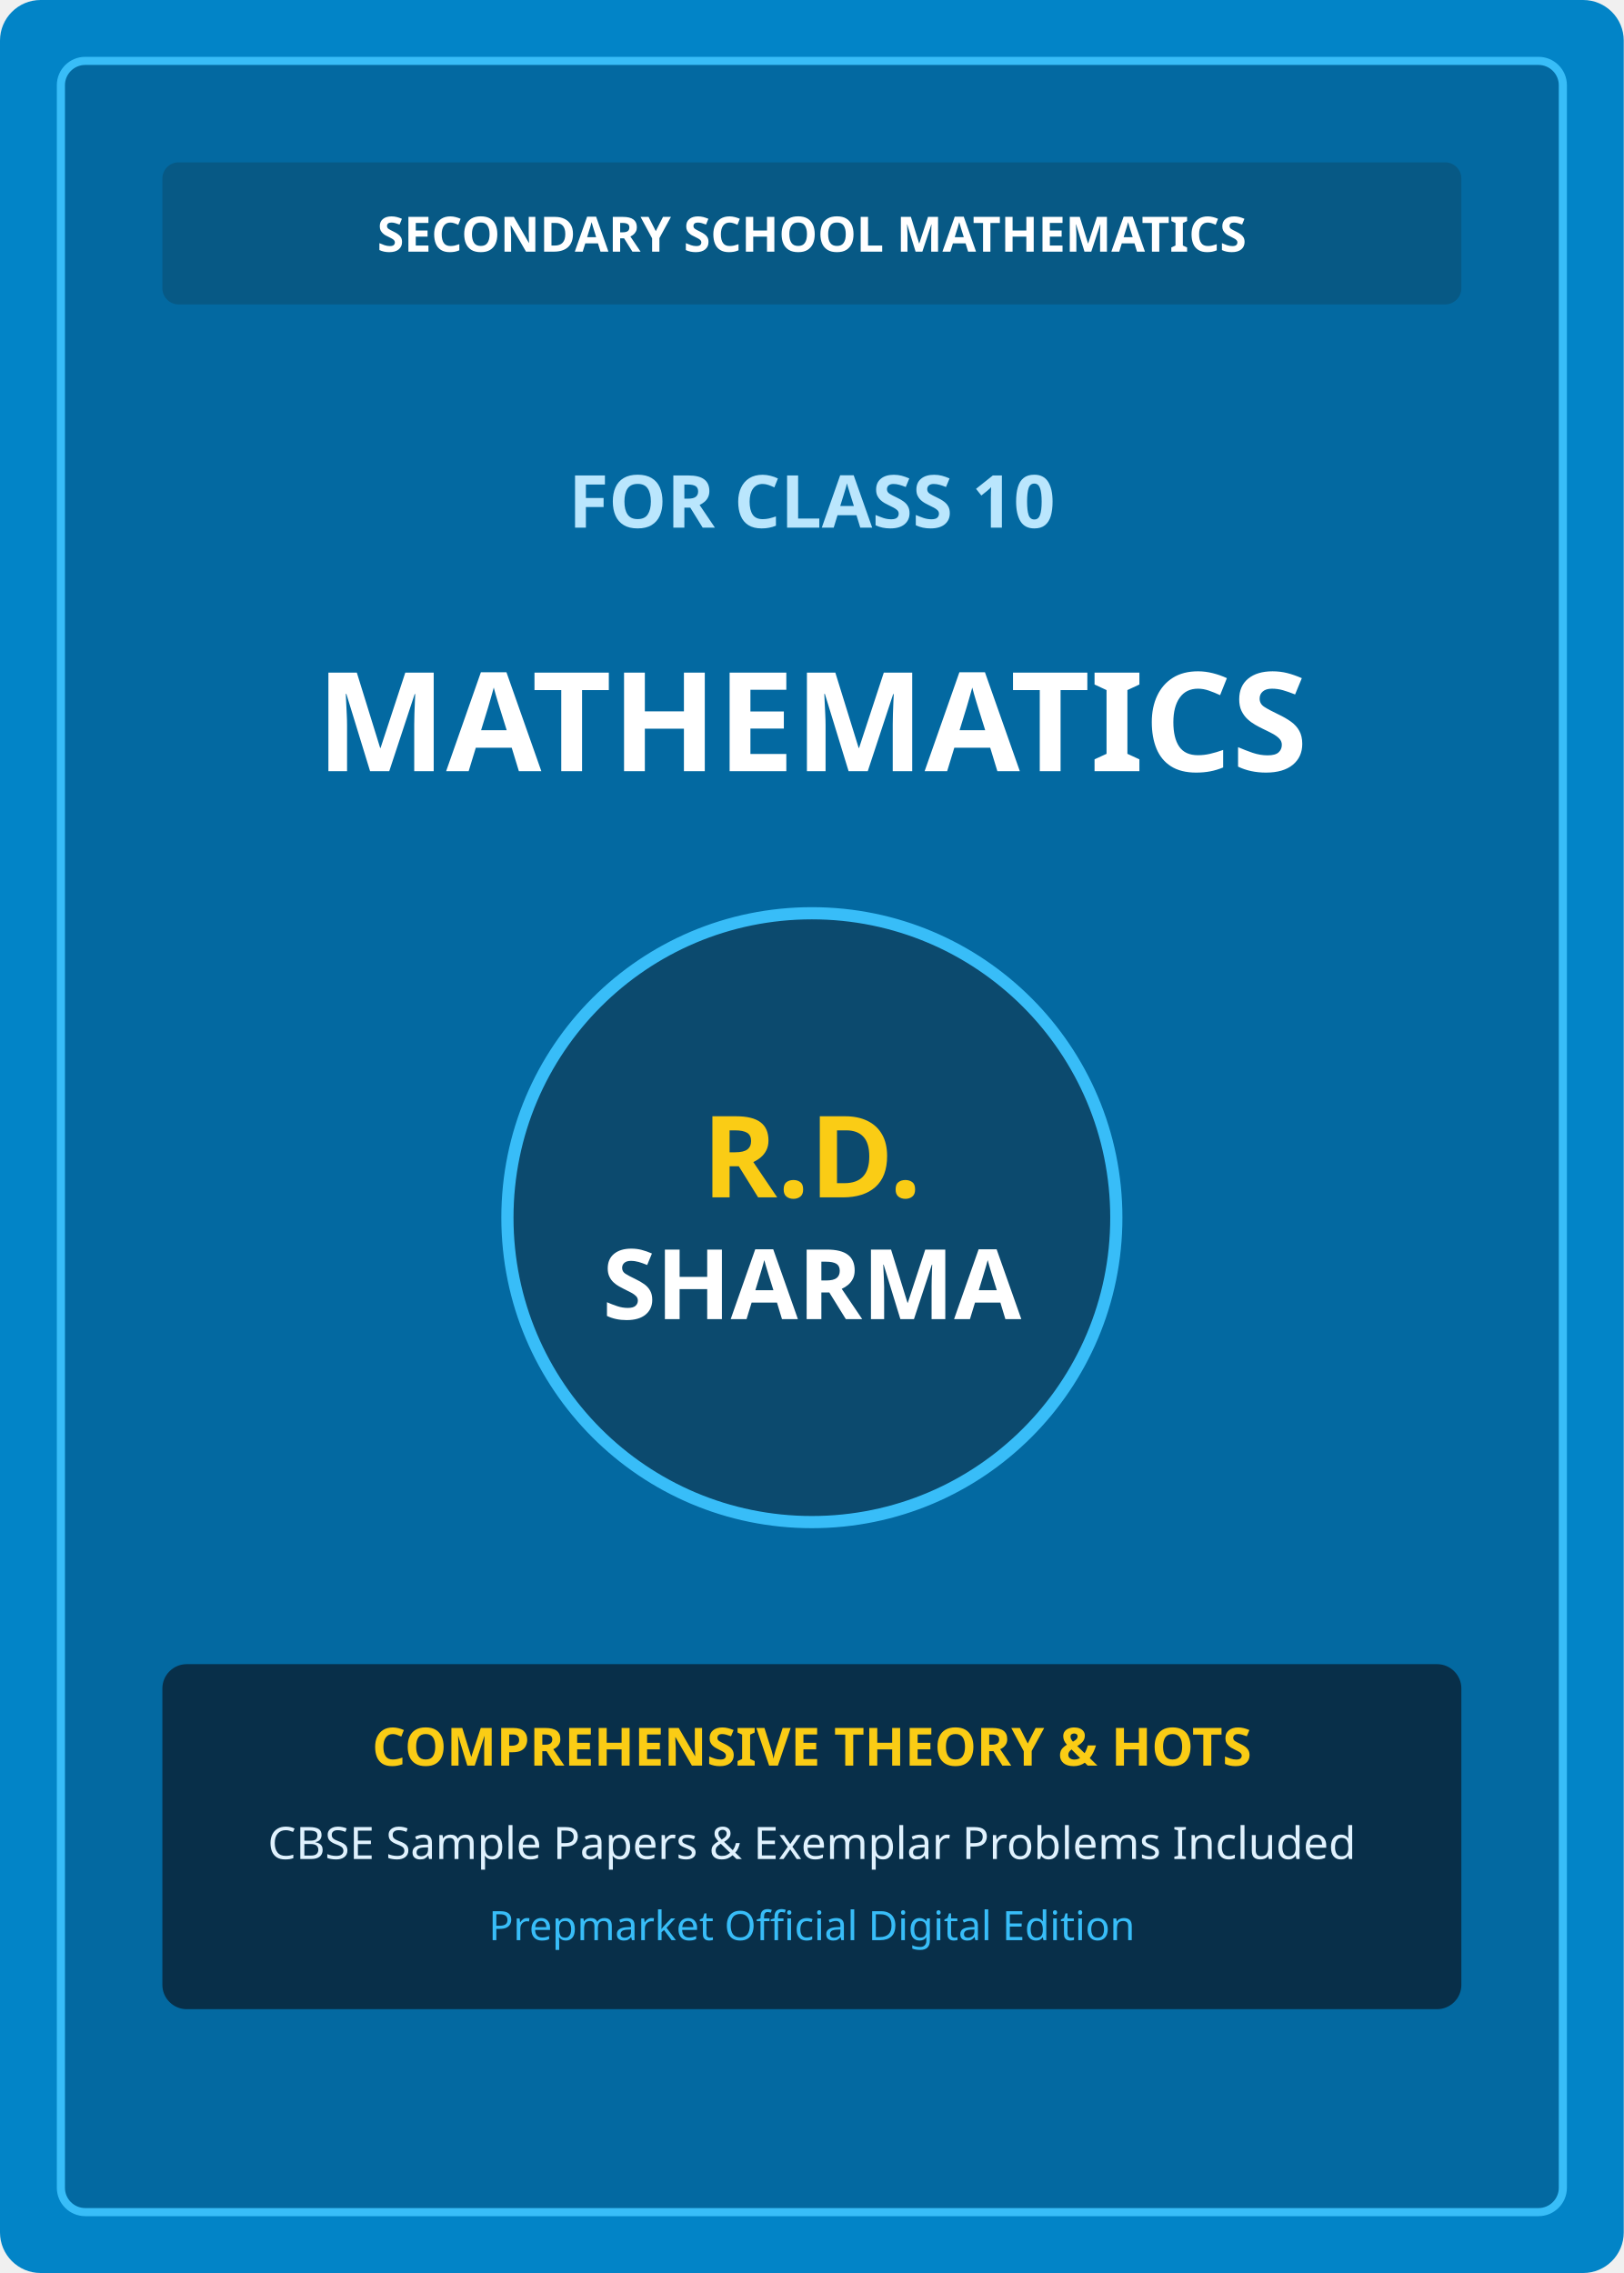
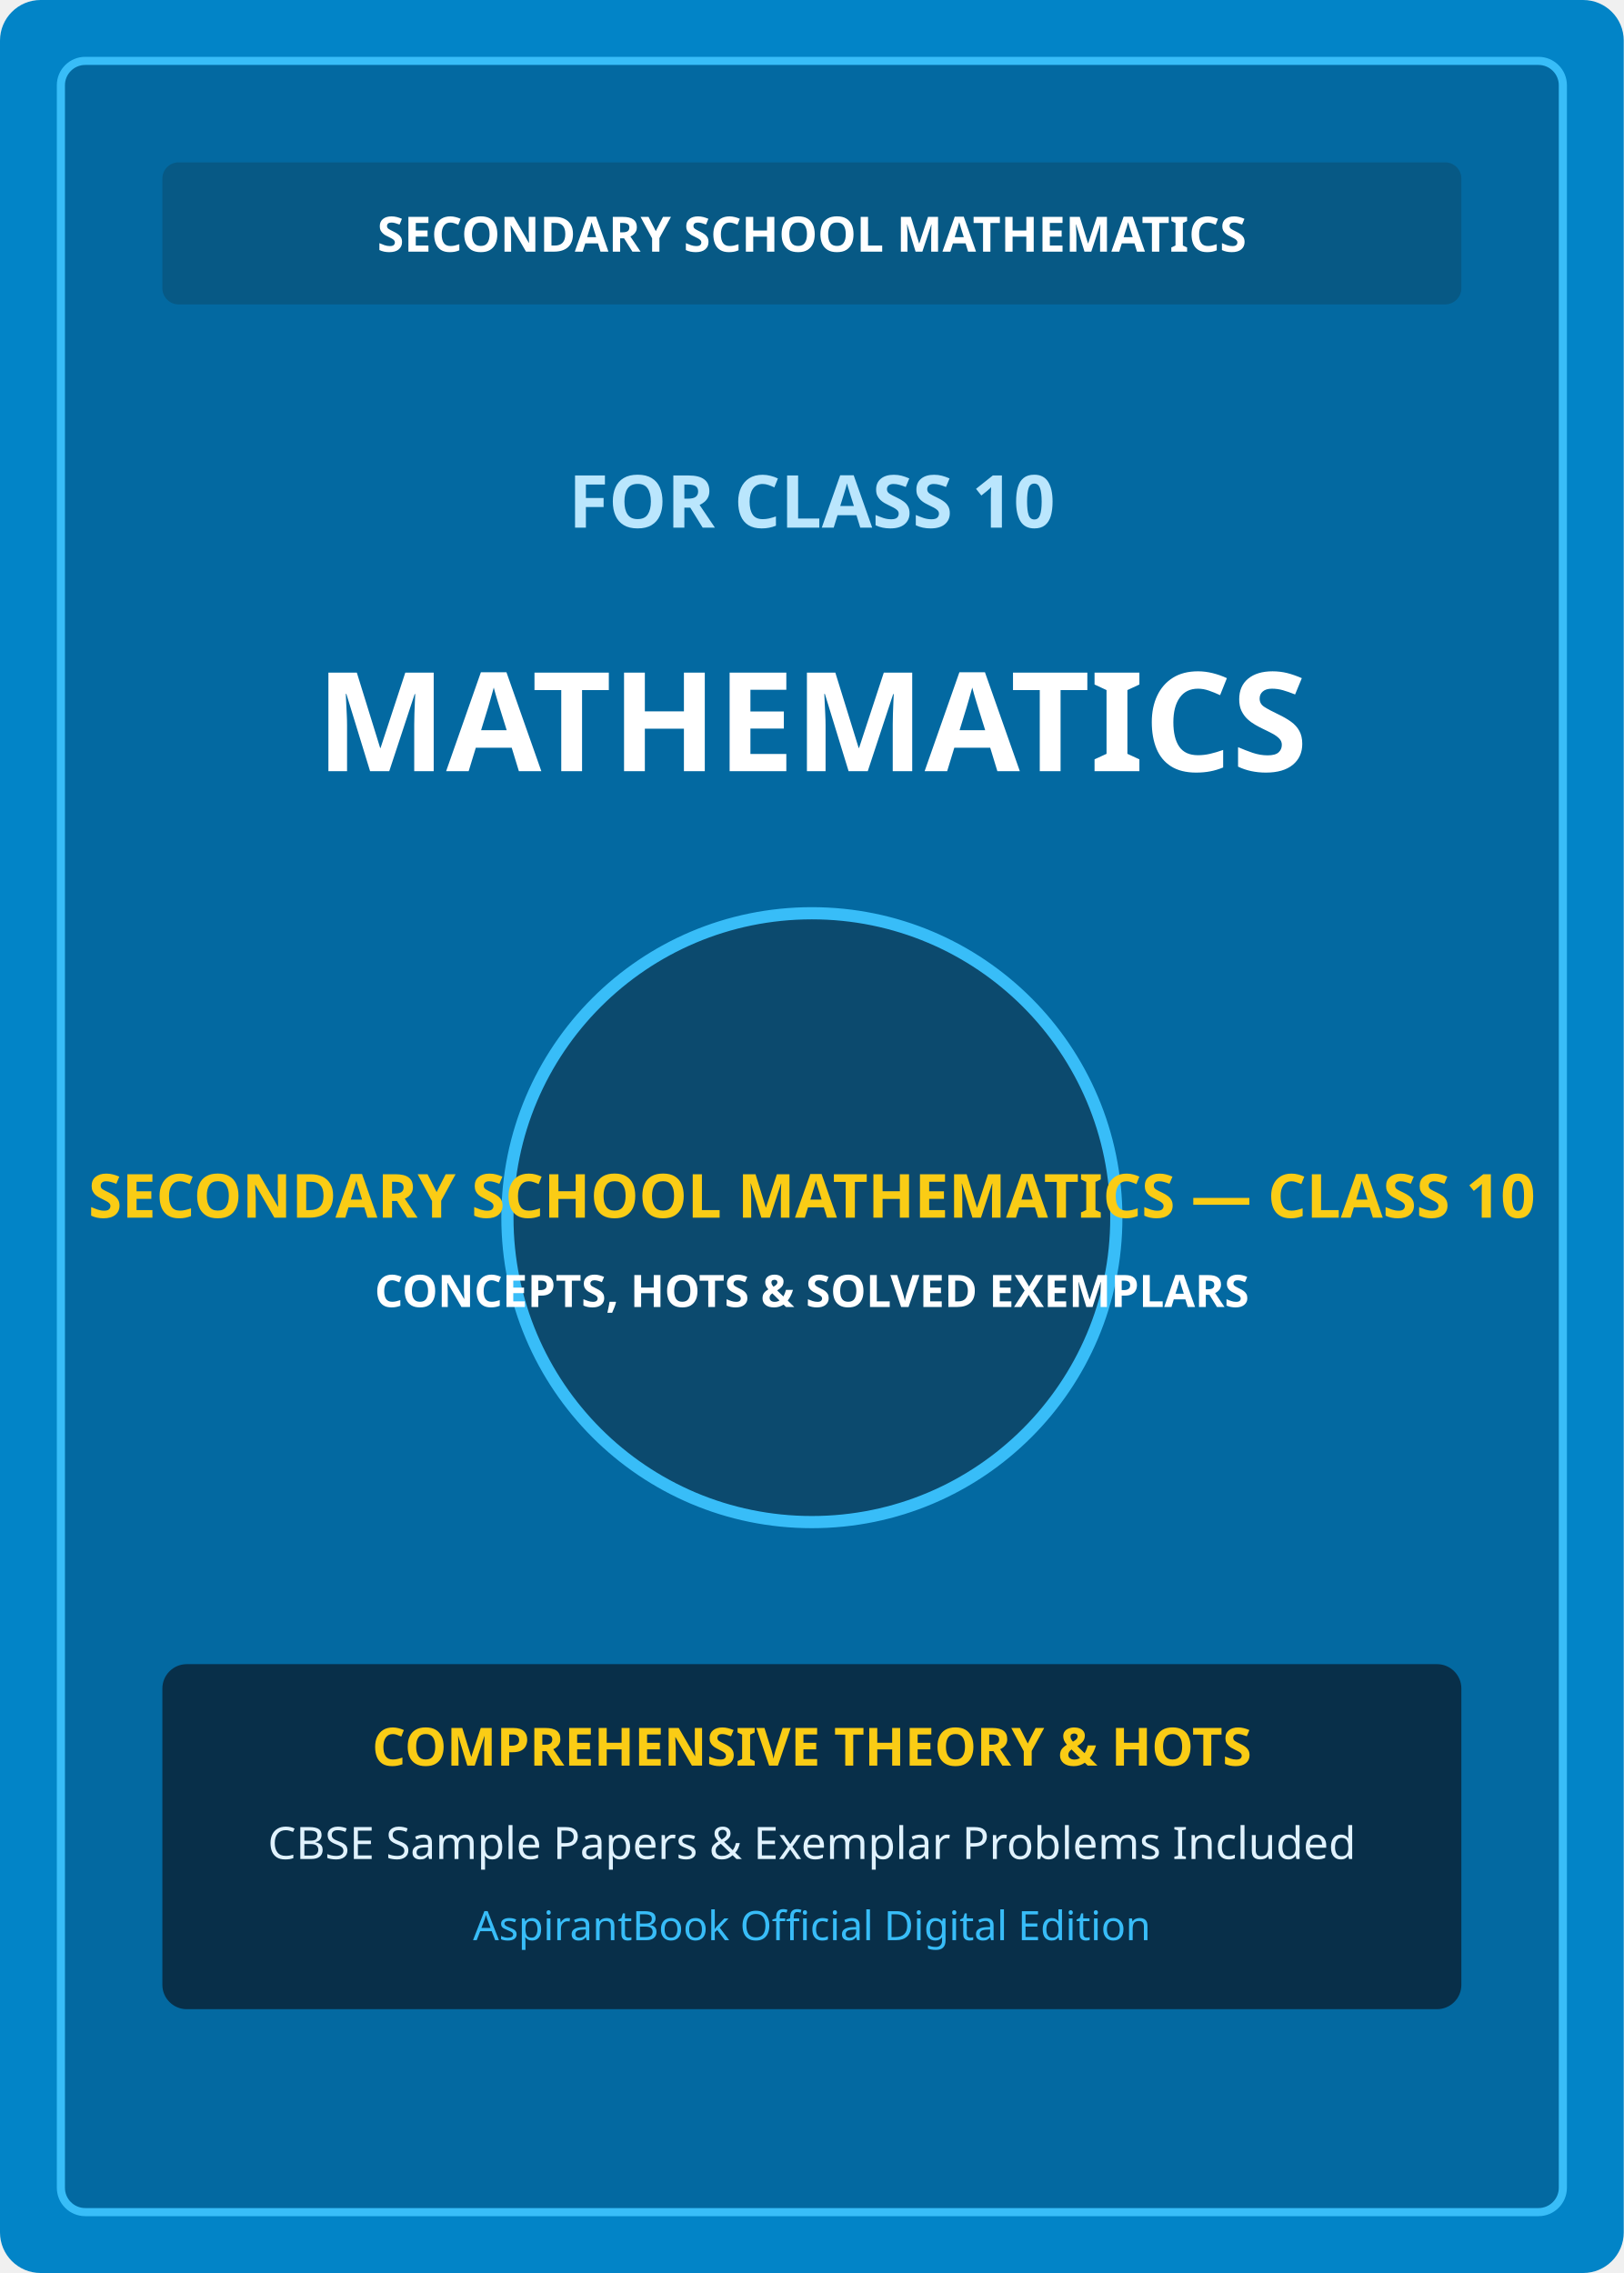
<svg xmlns="http://www.w3.org/2000/svg" viewBox="0 0 400 560" width="100%" height="100%">
  <rect width="400" height="560" rx="10" fill="#0284c7" />
  <rect x="15" y="15" width="370" height="530" rx="6" fill="#0369a1" stroke="#38bdf8" stroke-width="2" />
  <rect x="40" y="40" width="320" height="35" rx="4" fill="#075985" />
  <text x="200" y="62" fill="#fff" font-family="sans-serif" font-size="12" font-weight="bold" text-anchor="middle">SECONDARY SCHOOL MATHEMATICS</text>
  <text x="200" y="130" fill="#bae6fd" font-family="sans-serif" font-size="18" font-weight="bold" text-anchor="middle">FOR CLASS 10</text>
  <text x="200" y="190" fill="#fff" font-family="sans-serif" font-size="34" font-weight="900" text-anchor="middle">MATHEMATICS</text>
  <circle cx="200" cy="300" r="75" fill="#0c4a6e" stroke="#38bdf8" stroke-width="3" />
-   <text x="200" y="295" fill="#facc15" font-family="sans-serif" font-size="28" font-weight="900" text-anchor="middle">R.D.</text>
-   <text x="200" y="325" fill="#ffffff" font-family="sans-serif" font-size="24" font-weight="900" text-anchor="middle">SHARMA</text>
+   <text x="200" y="300" fill="#facc15" font-family="sans-serif" font-size="15" font-weight="900" text-anchor="middle">SECONDARY SCHOOL MATHEMATICS — CLASS 10</text>
+   <text x="200" y="322" fill="#ffffff" font-family="sans-serif" font-size="11" font-weight="bold" text-anchor="middle">CONCEPTS, HOTS &amp; SOLVED EXEMPLARS</text>
  <rect x="40" y="410" width="320" height="85" rx="6" fill="#082f49" />
  <text x="200" y="435" fill="#facc15" font-family="sans-serif" font-size="13" font-weight="bold" text-anchor="middle">COMPREHENSIVE THEORY &amp; HOTS</text>
  <text x="200" y="458" fill="#e0f2fe" font-family="sans-serif" font-size="11" text-anchor="middle">CBSE Sample Papers &amp; Exemplar Problems Included</text>
-   <text x="200" y="478" fill="#38bdf8" font-family="sans-serif" font-size="10" text-anchor="middle">Prepmarket Official Digital Edition</text>
+   <text x="200" y="478" fill="#38bdf8" font-family="sans-serif" font-size="10" text-anchor="middle">AspirantBook Official Digital Edition</text>
</svg>
